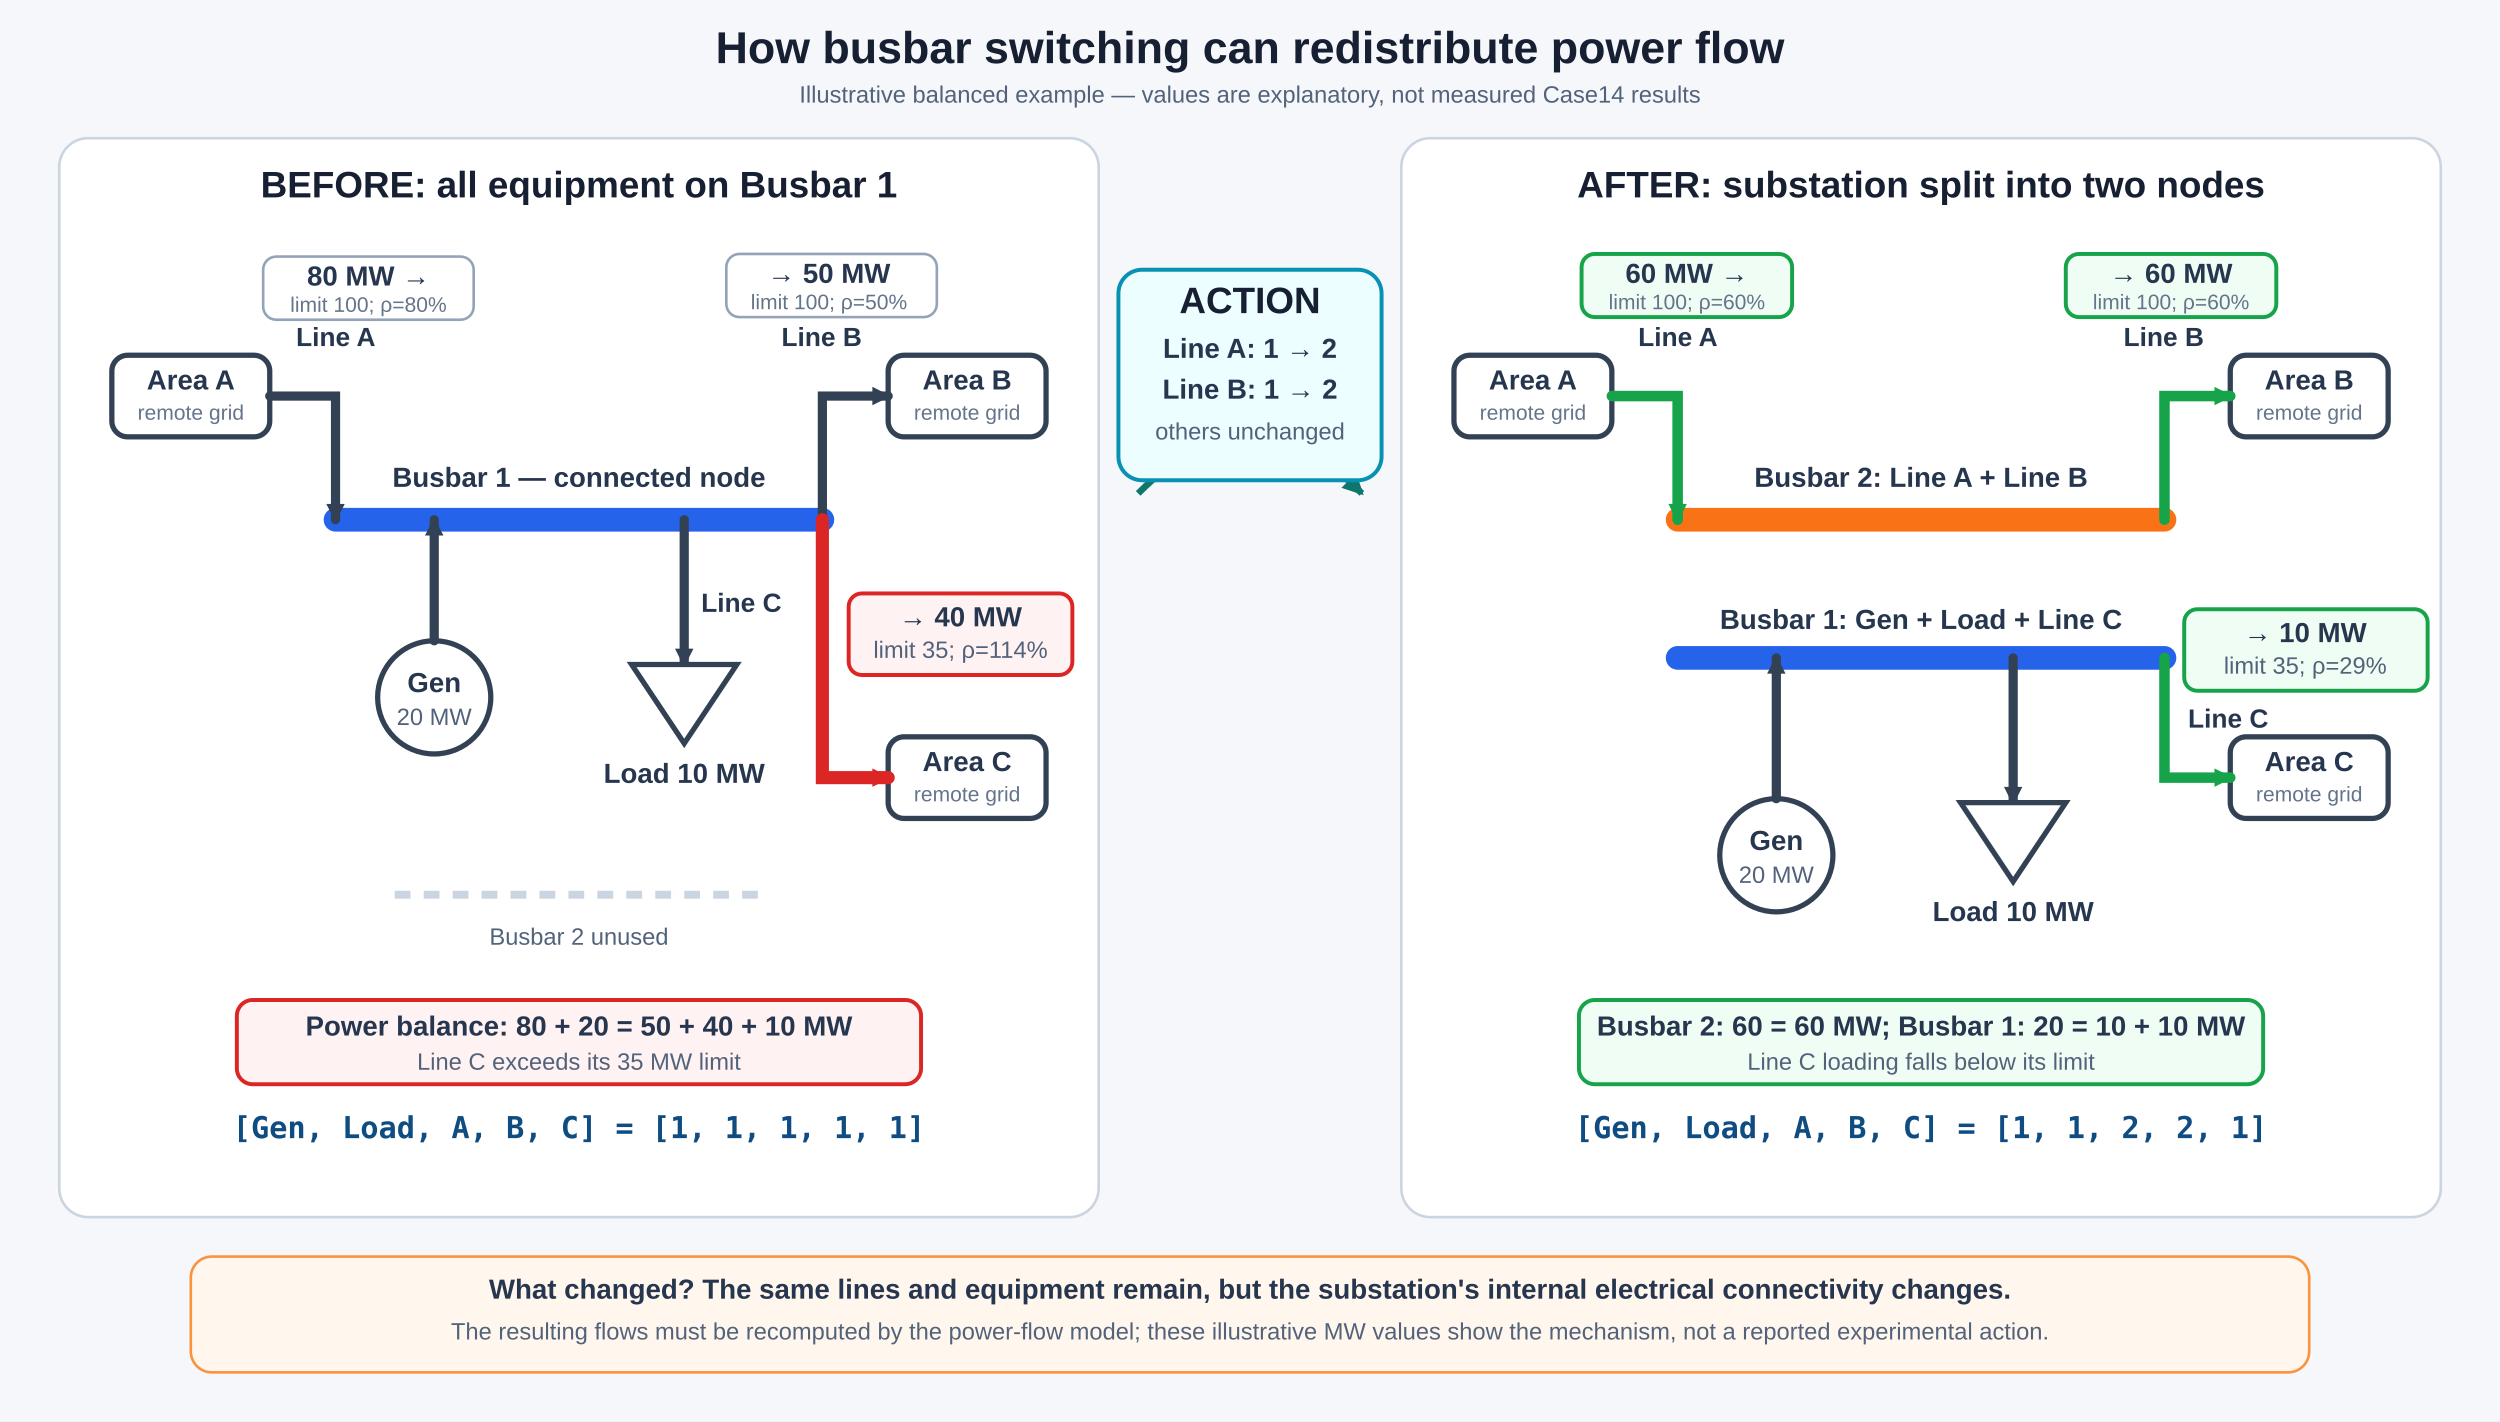
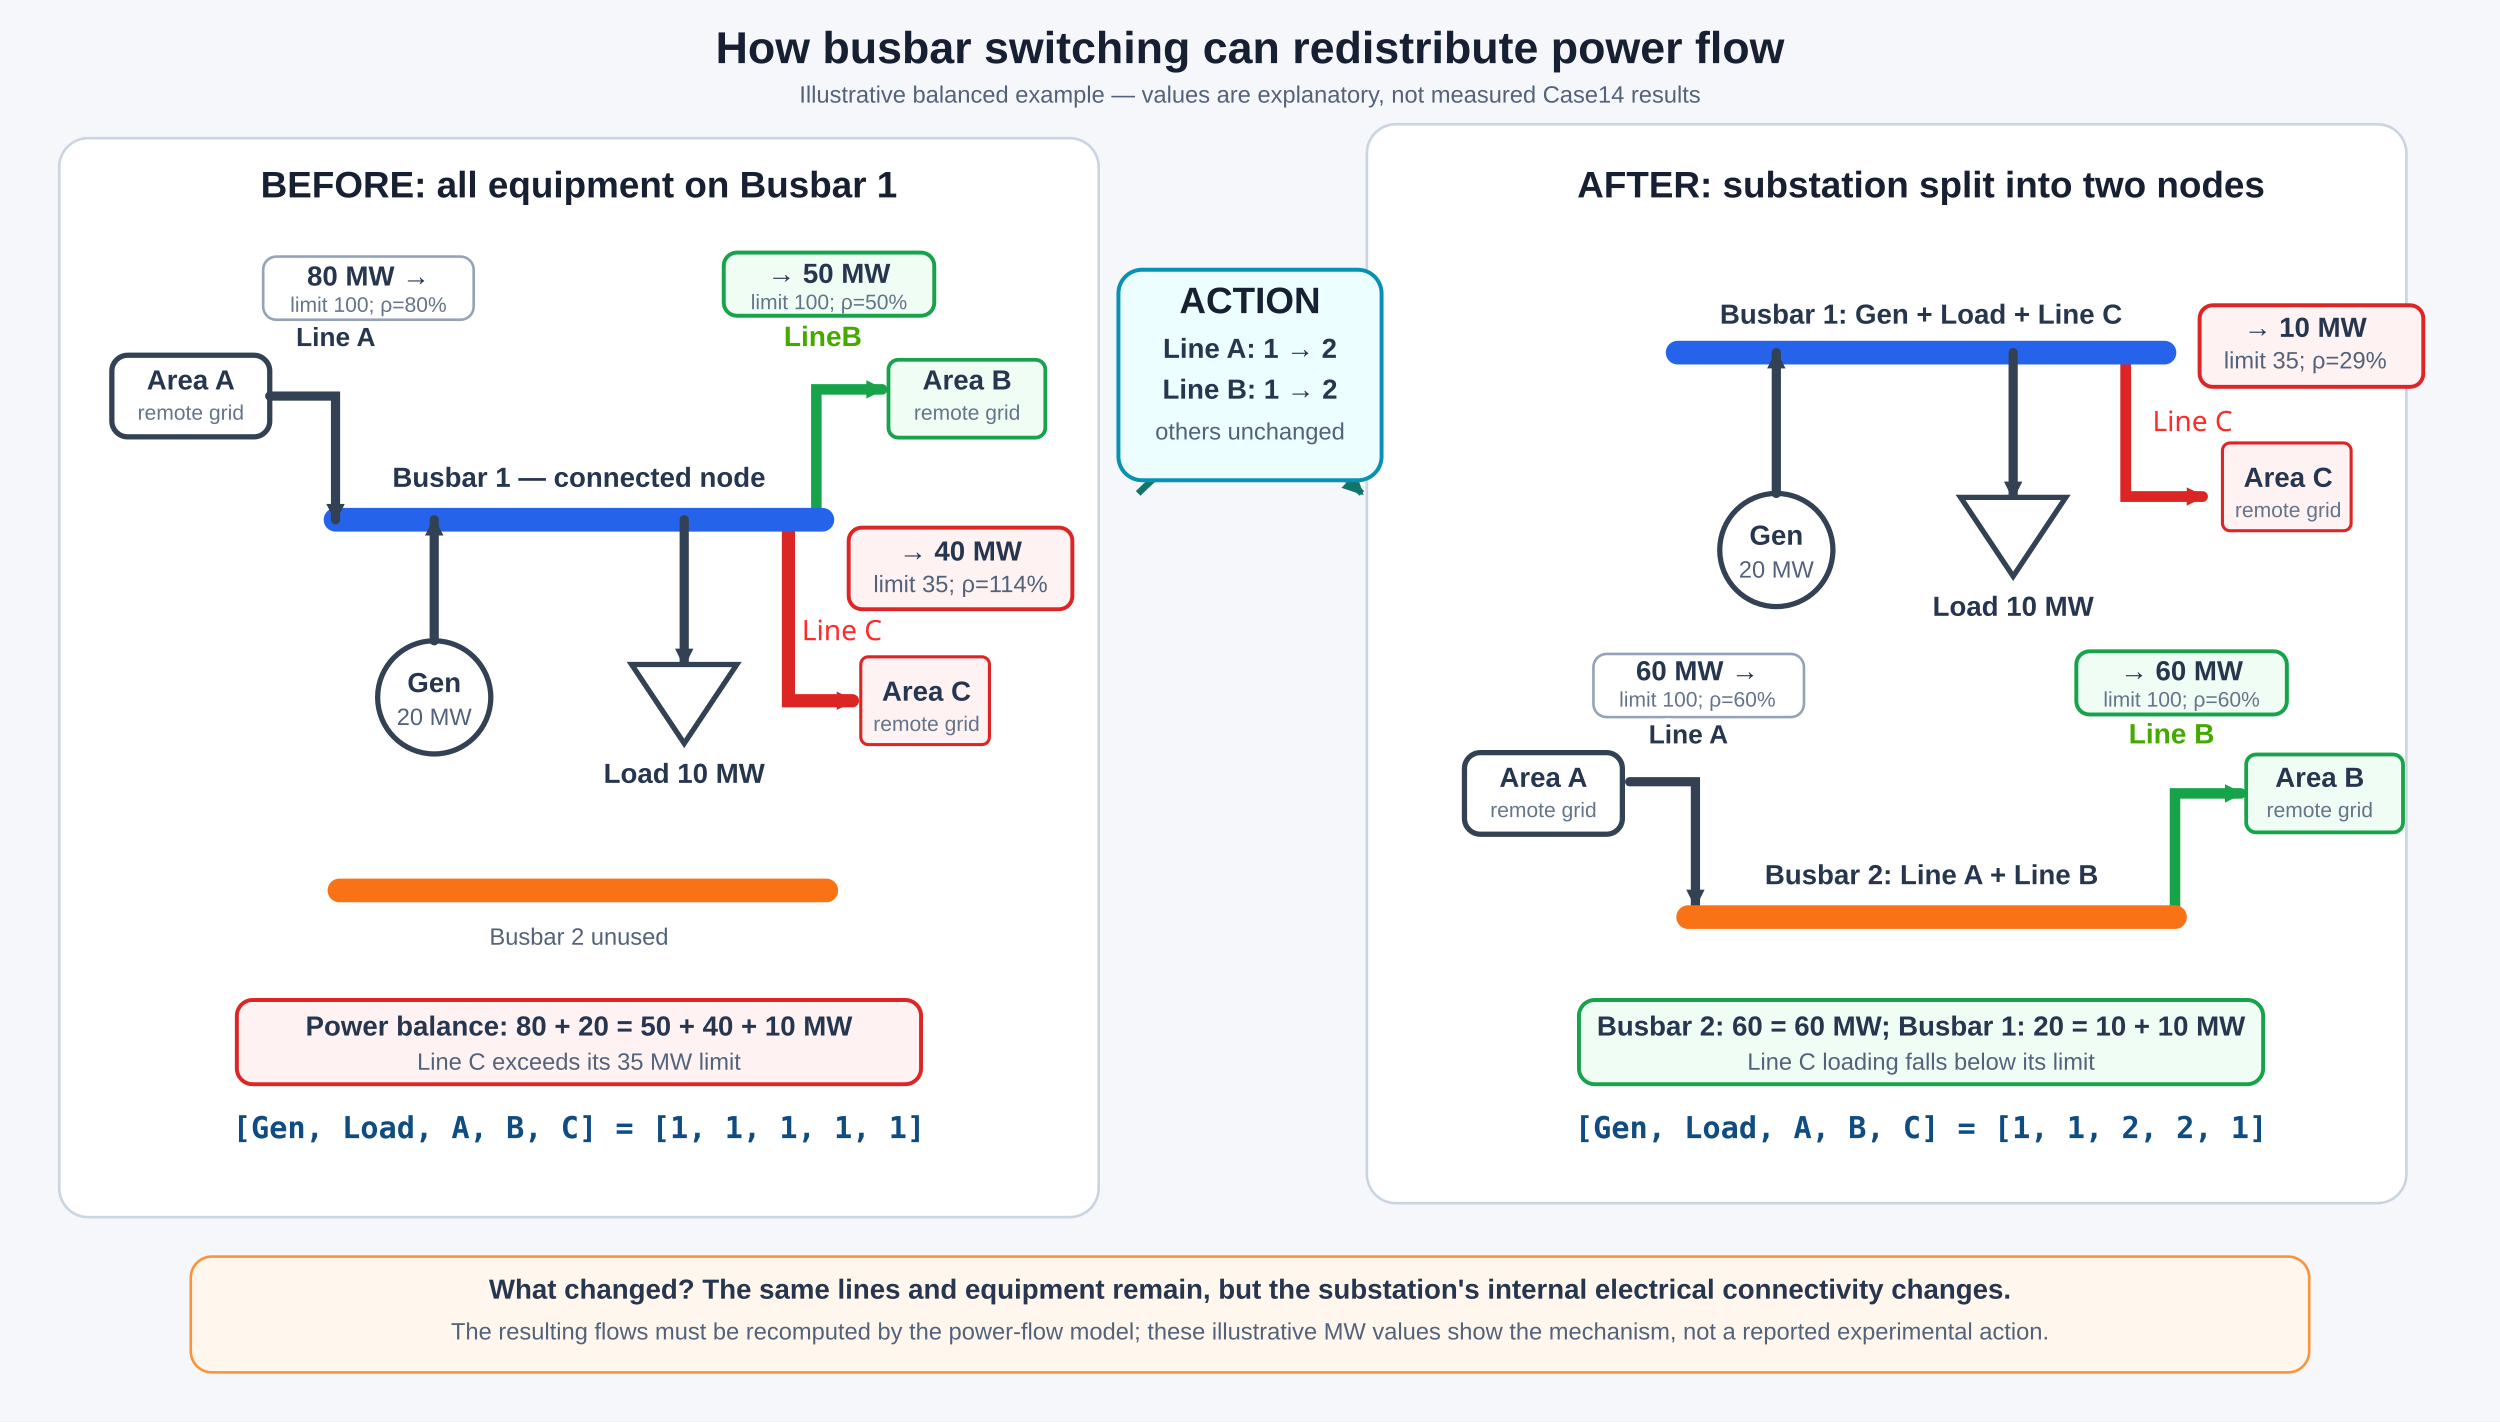
<svg xmlns="http://www.w3.org/2000/svg" width="1900" height="1080" viewBox="0 0 1900 1080" role="img" aria-labelledby="title desc" version="1.1" id="svg61">
  <defs id="defs4">
    <style id="style1">
      .bg{fill:#f5f7fb}.panel{fill:#fff;stroke:#cbd5e1;stroke-width:2}.title{font:700 34px Arial,sans-serif;fill:#172033}.head{font:700 28px Arial,sans-serif;fill:#172033}.label{font:600 21px Arial,sans-serif;fill:#27364f}.lineName{font:700 20px Arial,sans-serif;fill:#27364f;paint-order:stroke;stroke:#fff;stroke-width:9;stroke-linejoin:round}.small{font:18px Arial,sans-serif;fill:#52627a}.tiny{font:16px Arial,sans-serif;fill:#64748b}.vector{font:700 23px Consolas,monospace;fill:#0f4c81}.bus1{stroke:#2563eb;stroke-width:18;stroke-linecap:round}.bus2{stroke:#f97316;stroke-width:18;stroke-linecap:round}.normal{stroke:#334155;stroke-width:7;fill:none;stroke-linecap:round}.safe{stroke:#16a34a;stroke-width:8;fill:none;stroke-linecap:round}.over{stroke:#dc2626;stroke-width:10;fill:none;stroke-linecap:round}.inactive{stroke:#cbd5e1;stroke-width:6;stroke-dasharray:12 10}.device{fill:#fff;stroke:#334155;stroke-width:4}.flowbox{fill:#fff;stroke:#94a3b8;stroke-width:2}.badbox{fill:#fef2f2;stroke:#dc2626;stroke-width:3}.goodbox{fill:#f0fdf4;stroke:#16a34a;stroke-width:3}.actionbox{fill:#ecfeff;stroke:#0891b2;stroke-width:3}.foot{fill:#fff7ed;stroke:#fb923c;stroke-width:2}.arrow{stroke:#0f766e;stroke-width:5;fill:none;marker-end:url(#teal)}
    </style>
    <marker id="dark" markerUnits="userSpaceOnUse" markerWidth="14" markerHeight="14" refX="12" refY="7" orient="auto">
      <path d="M0 0L14 7L0 14Z" fill="#334155" id="path1" />
    </marker>
    <marker id="red" markerUnits="userSpaceOnUse" markerWidth="14" markerHeight="14" refX="12" refY="7" orient="auto">
      <path d="M0 0L14 7L0 14Z" fill="#dc2626" id="path2" />
    </marker>
    <marker id="green" markerUnits="userSpaceOnUse" markerWidth="14" markerHeight="14" refX="12" refY="7" orient="auto">
      <path d="M0 0L14 7L0 14Z" fill="#16a34a" id="path3" />
    </marker>
    <marker id="teal" markerUnits="userSpaceOnUse" markerWidth="16" markerHeight="16" refX="14" refY="8" orient="auto">
      <path d="M0 0L16 8L0 16Z" fill="#0f766e" id="path4" />
    </marker>
+     <marker id="red-4" markerUnits="userSpaceOnUse" markerWidth="14" markerHeight="14" refX="12" refY="7" orient="auto">
+       <path d="M 0,0 14,7 0,14 Z" fill="#dc2626" id="path2-5" />
+     </marker>
+     <marker id="red-7" markerUnits="userSpaceOnUse" markerWidth="14" markerHeight="14" refX="12" refY="7" orient="auto">
+       <path d="M 0,0 14,7 0,14 Z" fill="#dc2626" id="path2-1" />
+     </marker>
+     <marker id="dark-1" markerUnits="userSpaceOnUse" markerWidth="14" markerHeight="14" refX="12" refY="7" orient="auto">
+       <path d="M 0,0 14,7 0,14 Z" fill="#334155" id="path1-6" />
+     </marker>
+     <marker id="green-1" markerUnits="userSpaceOnUse" markerWidth="14" markerHeight="14" refX="12" refY="7" orient="auto">
+       <path d="M 0,0 14,7 0,14 Z" fill="#16a34a" id="path3-8" />
+     </marker>
  </defs>
  <rect class="bg" width="1900" height="1080" id="rect4" />
  <text x="950" y="48" text-anchor="middle" class="title" id="text4">How busbar switching can redistribute power flow</text>
  <text x="950" y="78" text-anchor="middle" class="small" id="text5">Illustrative balanced example — values are explanatory, not measured Case14 results</text>
  <rect x="45" y="105" width="790" height="820" rx="22" class="panel" id="rect5" />
-   <rect x="1065" y="105" width="790" height="820" rx="22" class="panel" id="rect6" />
+   <rect x="1038.839" y="94.424" width="790" height="820" rx="22" class="panel" id="rect6" />
  <text x="440" y="150" text-anchor="middle" class="head" id="text6">BEFORE: all equipment on Busbar 1</text>
  <text x="1460" y="150" text-anchor="middle" class="head" id="text7">AFTER: substation split into two nodes</text>
  <rect x="85" y="270" width="120" height="62" rx="12" class="device" id="rect7" />
  <text x="145" y="296" text-anchor="middle" class="label" id="text8">Area A</text>
  <text x="145" y="319" text-anchor="middle" class="tiny" id="text9">remote grid</text>
-   <rect x="675" y="270" width="120" height="62" rx="12" class="device" id="rect9" />
+   <path d="m 599.225,394.205 v 138.354 h 48.698" class="over" style="marker-end:url(#red)" id="path21" />
+   <rect x="675.242" y="273.452" width="119.193" height="59.146" rx="7.45" class="goodbox" id="rect47-9-2" style="fill:#f0fdf4;stroke:#16a34a;stroke-width:2.874" />
+   <rect x="1707.105" y="573.434" width="119.193" height="59.146" rx="7.45" class="goodbox" id="rect47-9-2-1" style="fill:#f0fdf4;stroke:#16a34a;stroke-width:2.874" />
+   <path d="m 620.426,389.933 v -94 h 50" class="safe" style="fill:none;stroke:#16a34a;stroke-width:8;stroke-linecap:round;marker-end:url(#green-1)" id="path46-2" />
  <text x="735" y="296" text-anchor="middle" class="label" id="text10">Area B</text>
  <text x="735" y="319" text-anchor="middle" class="tiny" id="text11">remote grid</text>
-   <rect x="675" y="560" width="120" height="62" rx="12" class="device" id="rect11" />
-   <text x="735" y="586" text-anchor="middle" class="label" id="text12">Area C</text>
-   <text x="735" y="609" text-anchor="middle" class="tiny" id="text13">remote grid</text>
  <line x1="255" y1="395" x2="625" y2="395" class="bus1" id="line13" />
  <text x="440" y="370" text-anchor="middle" class="label" id="text14">Busbar 1 — connected node</text>
  <line x1="300" y1="680" x2="580" y2="680" class="inactive" id="line14" />
  <text x="440" y="718" text-anchor="middle" class="small" id="text15">Busbar 2 unused</text>
  <path d="M205 301H255V395" class="normal" style="marker-end:url(#dark)" id="path15" />
+   <path d="m 1238.526,594.133 h 50 v 94" class="normal" style="fill:none;stroke:#334155;stroke-width:7;stroke-linecap:round;marker-end:url(#dark-1)" id="path15-5" />
  <text x="225" y="263" class="lineName" id="text16">Line A</text>
  <rect x="200" y="195" width="160" height="48" rx="10" class="flowbox" id="rect16" />
+   <rect x="1211.012" y="496.997" width="160" height="48" rx="10" class="flowbox" id="rect16-6" style="fill:#ffffff;stroke:#94a3b8;stroke-width:2" />
  <text x="280" y="217" text-anchor="middle" class="label" id="text17" style="font-style:normal;font-variant:normal;font-weight:600;font-stretch:normal;font-size:21px;line-height:normal;font-family:Arial, sans-serif">80 MW →</text>
  <text x="280" y="237" text-anchor="middle" class="tiny" id="text18" style="font-style:normal;font-variant:normal;font-weight:normal;font-stretch:normal;font-size:16px;line-height:normal;font-family:Arial, sans-serif">limit 100; ρ=80%</text>
-   <path d="M625 395V301H675" class="normal" style="marker-end:url(#dark)" id="path18" />
-   <text x="655" y="263" text-anchor="end" class="lineName" id="text19">Line B</text>
-   <rect x="552" y="193" width="160" height="48" rx="10" class="flowbox" id="rect19" />
+   <text x="655" y="263" text-anchor="end" class="lineName" id="text19" style="font-style:normal;font-variant:normal;font-weight:700;font-stretch:normal;font-size:20px;line-height:normal;font-family:Arial, sans-serif">
+     <tspan style="font-size:21.333px;fill:#44aa00" id="tspan27">LineB</tspan>
+   </text>
+   <rect x="550.048" y="191.966" width="160" height="48" rx="10" class="goodbox" id="rect47-9" style="fill:#f0fdf4;stroke:#16a34a;stroke-width:3" />
  <text x="630" y="215" text-anchor="middle" class="label" id="text20" style="font-style:normal;font-variant:normal;font-weight:600;font-stretch:normal;font-size:21px;line-height:normal;font-family:Arial, sans-serif">→ 50 MW</text>
  <text x="630" y="235" text-anchor="middle" class="tiny" id="text21" style="font-style:normal;font-variant:normal;font-weight:normal;font-stretch:normal;font-size:16px;line-height:normal;font-family:Arial, sans-serif">limit 100; ρ=50%</text>
-   <path d="M625 395V591H675" class="over" style="marker-end:url(#red)" id="path21" />
-   <text x="594" y="465" text-anchor="end" class="lineName" fill="#dc2626" id="text22" style="font-style:normal;font-variant:normal;font-weight:700;font-stretch:normal;font-size:20px;line-height:normal;font-family:Arial, sans-serif">Line C</text>
-   <rect x="645" y="451" width="170" height="62" rx="10" class="badbox" id="rect22" />
-   <text x="730" y="476" text-anchor="middle" class="label" fill="#b91c1c" id="text23" style="font-style:normal;font-variant:normal;font-weight:600;font-stretch:normal;font-size:21px;line-height:normal;font-family:Arial, sans-serif">→ 40 MW</text>
-   <text x="730" y="500" text-anchor="middle" class="small" fill="#b91c1c" id="text24" style="font-style:normal;font-variant:normal;font-weight:normal;font-stretch:normal;font-size:18px;line-height:normal;font-family:Arial, sans-serif">limit 35; ρ=114%</text>
+   <path d="m 1615.545,264.088 v 113.293 h 58.367" class="over" style="fill:none;stroke:#dc2626;stroke-width:8.214;stroke-linecap:round;marker-end:url(#red-7)" id="path21-5" />
+   <rect x="645" y="401" width="170" height="62" rx="10" class="badbox" id="rect22" />
+   <rect x="1671.701" y="232.004" width="170" height="62" rx="10" class="badbox" id="rect22-2" style="fill:#fef2f2;stroke:#dc2626;stroke-width:3" />
+   <rect x="1689.053" y="336.653" width="97.802" height="66.711" rx="5.753" class="badbox" id="rect22-2-7" style="fill:#fef2f2;stroke:#dc2626;stroke-width:2.36" />
+   <text x="730" y="426" text-anchor="middle" class="label" fill="#b91c1c" id="text23" style="font-style:normal;font-variant:normal;font-weight:600;font-stretch:normal;font-size:21px;line-height:normal;font-family:Arial, sans-serif">→ 40 MW</text>
+   <text x="730" y="450" text-anchor="middle" class="small" fill="#b91c1c" id="text24" style="font-style:normal;font-variant:normal;font-weight:normal;font-stretch:normal;font-size:18px;line-height:normal;font-family:Arial, sans-serif">limit 35; ρ=114%</text>
  <circle cx="330" cy="530" r="43" class="device" id="circle24" />
  <text x="330" y="526" text-anchor="middle" class="label" id="text25">Gen</text>
  <text x="330" y="551" text-anchor="middle" class="small" id="text26">20 MW</text>
  <path d="M330 487V395" class="normal" style="marker-end:url(#dark)" id="path26" />
  <path d="M520 395V505" class="normal" style="marker-end:url(#dark)" id="path27" />
  <path d="M480 505H560L520 565Z" class="device" id="path28" />
  <text x="520" y="595" text-anchor="middle" class="label" id="text28">Load 10 MW</text>
  <rect x="180" y="760" width="520" height="64" rx="12" class="badbox" id="rect28" />
  <text x="440" y="787" text-anchor="middle" class="label" id="text29">Power balance: 80 + 20 = 50 + 40 + 10 MW</text>
  <text x="440" y="813" text-anchor="middle" class="small" fill="#b91c1c" id="text30">Line C exceeds its 35 MW limit</text>
  <text x="440" y="865" text-anchor="middle" class="vector" id="text31">[Gen, Load, A, B, C] = [1, 1, 1, 1, 1]</text>
  <path d="M865 375C925 315 975 315 1035 375" class="arrow" id="path31" />
  <rect x="850" y="205" width="200" height="160" rx="18" class="actionbox" id="rect31" />
  <text x="950" y="238" text-anchor="middle" class="head" id="text32">ACTION</text>
  <text x="950" y="272" text-anchor="middle" class="label" id="text33">Line A: 1 → 2</text>
  <text x="950" y="303" text-anchor="middle" class="label" id="text34">Line B: 1 → 2</text>
  <text x="950" y="334" text-anchor="middle" class="small" id="text35">others unchanged</text>
-   <rect x="1105" y="270" width="120" height="62" rx="12" class="device" id="rect35" />
-   <text x="1165" y="296" text-anchor="middle" class="label" id="text36">Area A</text>
-   <text x="1165" y="319" text-anchor="middle" class="tiny" id="text37">remote grid</text>
-   <rect x="1695" y="270" width="120" height="62" rx="12" class="device" id="rect37" />
-   <text x="1755" y="296" text-anchor="middle" class="label" id="text38">Area B</text>
-   <text x="1755" y="319" text-anchor="middle" class="tiny" id="text39">remote grid</text>
-   <rect x="1695" y="560" width="120" height="62" rx="12" class="device" id="rect39" />
-   <text x="1755" y="586" text-anchor="middle" class="label" id="text40">Area C</text>
-   <text x="1755" y="609" text-anchor="middle" class="tiny" id="text41">remote grid</text>
-   <line x1="1275" y1="500" x2="1645" y2="500" class="bus1" id="line41" />
-   <text x="1460" y="478" text-anchor="middle" class="label" id="text42" style="font-style:normal;font-variant:normal;font-weight:600;font-stretch:normal;font-size:21px;line-height:normal;font-family:Arial, sans-serif">Busbar 1: Gen + Load + Line C</text>
-   <line x1="1275" y1="395" x2="1645" y2="395" class="bus2" id="line42" />
-   <text x="1460" y="370" text-anchor="middle" class="label" id="text43">Busbar 2: Line A + Line B</text>
-   <path d="M1225 301H1275V395" class="safe" style="marker-end:url(#green)" id="path43" />
-   <text x="1245" y="263" class="lineName" id="text44">Line A</text>
-   <rect x="1202" y="193" width="160" height="48" rx="10" class="goodbox" id="rect44" />
-   <text x="1282" y="215" text-anchor="middle" class="label" id="text45" style="font-style:normal;font-variant:normal;font-weight:600;font-stretch:normal;font-size:21px;line-height:normal;font-family:Arial, sans-serif">60 MW →</text>
-   <text x="1282" y="235" text-anchor="middle" class="tiny" id="text46" style="font-style:normal;font-variant:normal;font-weight:normal;font-stretch:normal;font-size:16px;line-height:normal;font-family:Arial, sans-serif">limit 100; ρ=60%</text>
-   <path d="M1645 395V301H1695" class="safe" style="marker-end:url(#green)" id="path46" />
-   <text x="1675" y="263" text-anchor="end" class="lineName" id="text47">Line B</text>
-   <rect x="1570" y="193" width="160" height="48" rx="10" class="goodbox" id="rect47" />
-   <text x="1650" y="215" text-anchor="middle" class="label" id="text48" style="font-style:normal;font-variant:normal;font-weight:600;font-stretch:normal;font-size:21px;line-height:normal;font-family:Arial, sans-serif">→ 60 MW</text>
-   <text x="1650" y="235" text-anchor="middle" class="tiny" id="text49" style="font-style:normal;font-variant:normal;font-weight:normal;font-stretch:normal;font-size:16px;line-height:normal;font-family:Arial, sans-serif">limit 100; ρ=60%</text>
-   <path d="M1645 500V591H1695" class="safe" style="marker-end:url(#green)" id="path49" />
-   <text x="1724" y="553" text-anchor="end" class="lineName" id="text50" style="font-style:normal;font-variant:normal;font-weight:700;font-stretch:normal;font-size:20px;line-height:normal;font-family:Arial, sans-serif">Line C</text>
-   <rect x="1660" y="463" width="185" height="62" rx="10" class="goodbox" id="rect50" />
-   <text x="1752" y="488" text-anchor="middle" class="label" fill="#15803d" id="text51" style="font-style:normal;font-variant:normal;font-weight:600;font-stretch:normal;font-size:21px;line-height:normal;font-family:Arial, sans-serif">→ 10 MW</text>
-   <text x="1752" y="512" text-anchor="middle" class="small" fill="#15803d" id="text52" style="font-style:normal;font-variant:normal;font-weight:normal;font-stretch:normal;font-size:18px;line-height:normal;font-family:Arial, sans-serif">limit 35; ρ=29%</text>
-   <circle cx="1350" cy="650" r="43" class="device" id="circle52" />
-   <text x="1350" y="646" text-anchor="middle" class="label" id="text53">Gen</text>
-   <text x="1350" y="671" text-anchor="middle" class="small" id="text54">20 MW</text>
-   <path d="M1350 607V500" class="normal" style="marker-end:url(#dark)" id="path54" />
-   <path d="M1530 500V610" class="normal" style="marker-end:url(#dark)" id="path55" />
-   <path d="M1490 610H1570L1530 670Z" class="device" id="path56" />
-   <text x="1530" y="700" text-anchor="middle" class="label" id="text56">Load 10 MW</text>
+   <rect x="1113" y="572" width="120" height="62" rx="12" class="device" id="rect35" />
+   <text x="1173" y="598" text-anchor="middle" class="label" id="text36" style="font-style:normal;font-variant:normal;font-weight:600;font-stretch:normal;font-size:21px;line-height:normal;font-family:Arial, sans-serif">Area A</text>
+   <text x="1173" y="621" text-anchor="middle" class="tiny" id="text37" style="font-style:normal;font-variant:normal;font-weight:normal;font-stretch:normal;font-size:16px;line-height:normal;font-family:Arial, sans-serif">remote grid</text>
+   <text x="1763" y="598" text-anchor="middle" class="label" id="text38" style="font-style:normal;font-variant:normal;font-weight:600;font-stretch:normal;font-size:21px;line-height:normal;font-family:Arial, sans-serif">Area B</text>
+   <text x="1763" y="621" text-anchor="middle" class="tiny" id="text39" style="font-style:normal;font-variant:normal;font-weight:normal;font-stretch:normal;font-size:16px;line-height:normal;font-family:Arial, sans-serif">remote grid</text>
+   <path d="m 1653,697 v -94 h 50" class="safe" style="marker-end:url(#green)" id="path46" />
+   <line x1="1283" y1="697" x2="1653" y2="697" class="bus2" id="line42" />
+   <line x1="257.961" y1="676.735" x2="627.961" y2="676.735" class="bus2" id="line42-8" style="stroke:#f97316;stroke-width:18;stroke-linecap:round" />
+   <text x="1468" y="672" text-anchor="middle" class="label" id="text43" style="font-style:normal;font-variant:normal;font-weight:600;font-stretch:normal;font-size:21px;line-height:normal;font-family:Arial, sans-serif">Busbar 2: Line A + Line B</text>
+   <text x="1253" y="565" class="lineName" id="text44" style="font-style:normal;font-variant:normal;font-weight:700;font-stretch:normal;font-size:20px;line-height:normal;font-family:Arial, sans-serif">Line A</text>
+   <text x="1290" y="517" text-anchor="middle" class="label" id="text45" style="font-style:normal;font-variant:normal;font-weight:600;font-stretch:normal;font-size:21px;line-height:normal;font-family:Arial, sans-serif">60 MW →</text>
+   <text x="1290" y="537" text-anchor="middle" class="tiny" id="text46" style="font-style:normal;font-variant:normal;font-weight:normal;font-stretch:normal;font-size:16px;line-height:normal;font-family:Arial, sans-serif">limit 100; ρ=60%</text>
+   <text x="1683" y="565" text-anchor="end" class="lineName" id="text47" style="font-style:normal;font-variant:normal;font-weight:700;font-stretch:normal;font-size:20px;line-height:normal;font-family:Arial, sans-serif">
+     <tspan style="font-size:21.333px;fill:#44aa00" id="tspan28">Line B</tspan>
+   </text>
+   <rect x="1578" y="495" width="160" height="48" rx="10" class="goodbox" id="rect47" />
+   <text x="1658" y="517" text-anchor="middle" class="label" id="text48" style="font-style:normal;font-variant:normal;font-weight:600;font-stretch:normal;font-size:21px;line-height:normal;font-family:Arial, sans-serif">→ 60 MW</text>
+   <text x="1658" y="537" text-anchor="middle" class="tiny" id="text49" style="font-style:normal;font-variant:normal;font-weight:normal;font-stretch:normal;font-size:16px;line-height:normal;font-family:Arial, sans-serif">limit 100; ρ=60%</text>
+   <text x="1739" y="370" text-anchor="middle" class="label" id="text40" style="font-style:normal;font-variant:normal;font-weight:600;font-stretch:normal;font-size:21px;line-height:normal;font-family:Arial, sans-serif">Area C</text>
+   <text x="1739" y="393" text-anchor="middle" class="tiny" id="text41" style="font-style:normal;font-variant:normal;font-weight:normal;font-stretch:normal;font-size:16px;line-height:normal;font-family:Arial, sans-serif">remote grid</text>
+   <line x1="1275" y1="268" x2="1645" y2="268" class="bus1" id="line41" />
+   <text x="1460" y="246" text-anchor="middle" class="label" id="text42" style="font-style:normal;font-variant:normal;font-weight:600;font-stretch:normal;font-size:21px;line-height:normal;font-family:Arial, sans-serif">Busbar 1: Gen + Load + Line C</text>
+   <text x="1694" y="321" text-anchor="end" class="lineName" id="text50" style="font-style:normal;font-variant:normal;font-weight:700;font-stretch:normal;font-size:20px;line-height:normal;font-family:Arial, sans-serif" />
+   <text x="1752" y="256" text-anchor="middle" class="label" fill="#15803d" id="text51" style="font-style:normal;font-variant:normal;font-weight:600;font-stretch:normal;font-size:21px;line-height:normal;font-family:Arial, sans-serif">→ 10 MW</text>
+   <text x="1752" y="280" text-anchor="middle" class="small" fill="#15803d" id="text52" style="font-style:normal;font-variant:normal;font-weight:normal;font-stretch:normal;font-size:18px;line-height:normal;font-family:Arial, sans-serif">limit 35; ρ=29%</text>
+   <circle cx="1350" cy="418" r="43" class="device" id="circle52" />
+   <text x="1350" y="414" text-anchor="middle" class="label" id="text53" style="font-style:normal;font-variant:normal;font-weight:600;font-stretch:normal;font-size:21px;line-height:normal;font-family:Arial, sans-serif">Gen</text>
+   <text x="1350" y="439" text-anchor="middle" class="small" id="text54" style="font-style:normal;font-variant:normal;font-weight:normal;font-stretch:normal;font-size:18px;line-height:normal;font-family:Arial, sans-serif">20 MW</text>
+   <path d="M 1350,375 V 268" class="normal" style="marker-end:url(#dark)" id="path54" />
+   <path d="M 1530,268 V 378" class="normal" style="marker-end:url(#dark)" id="path55" />
+   <path d="m 1490,378 h 80 l -40,60 z" class="device" id="path56" />
+   <text x="1530" y="468" text-anchor="middle" class="label" id="text56" style="font-style:normal;font-variant:normal;font-weight:600;font-stretch:normal;font-size:21px;line-height:normal;font-family:Arial, sans-serif">Load 10 MW</text>
  <rect x="1200" y="760" width="520" height="64" rx="12" class="goodbox" id="rect56" />
  <text x="1460" y="787" text-anchor="middle" class="label" id="text57">Busbar 2: 60 = 60 MW; Busbar 1: 20 = 10 + 10 MW</text>
  <text x="1460" y="813" text-anchor="middle" class="small" fill="#15803d" id="text58">Line C loading falls below its limit</text>
  <text x="1460" y="865" text-anchor="middle" class="vector" id="text59">[Gen, Load, A, B, C] = [1, 1, 2, 2, 1]</text>
  <rect x="145" y="955" width="1610" height="88" rx="16" class="foot" id="rect59" />
  <text x="950" y="987" text-anchor="middle" class="label" id="text60">What changed? The same lines and equipment remain, but the substation's internal electrical connectivity changes.</text>
  <text x="950" y="1018" text-anchor="middle" class="small" id="text61">The resulting flows must be recomputed by the power-flow model; these illustrative MW values show the mechanism, not a reported experimental action.</text>
+   <text xml:space="preserve" style="font-size:21.333px;writing-mode:lr-tb;direction:ltr;fill:#000000" x="1635.882" y="327.601" id="text27">
+     <tspan id="tspan6" x="1635.882" y="327.601" style="font-style:normal;font-variant:normal;font-weight:normal;font-stretch:normal;font-size:21.333px;font-family:'Arial Rounded MT Bold';-inkscape-font-specification:'Arial Rounded MT Bold, ';fill:#ff2a2a">Line C</tspan>
+   </text>
+   <rect x="654.18" y="499.18" width="97.802" height="66.711" rx="5.753" class="badbox" id="rect22-2-7-1" style="fill:#fef2f2;stroke:#dc2626;stroke-width:2.36" />
+   <text x="704.127" y="532.527" text-anchor="middle" class="label" id="text40-4" style="font-style:normal;font-variant:normal;font-weight:600;font-stretch:normal;font-size:21px;line-height:normal;font-family:Arial, sans-serif;fill:#27364f">Area C</text>
+   <text x="704.127" y="555.527" text-anchor="middle" class="tiny" id="text41-2" style="font-style:normal;font-variant:normal;font-weight:normal;font-stretch:normal;font-size:16px;line-height:normal;font-family:Arial, sans-serif;fill:#64748b">remote grid</text>
+   <text xml:space="preserve" style="font-size:21.333px;writing-mode:lr-tb;direction:ltr;fill:#000000" x="609.396" y="486.531" id="text27-2">
+     <tspan id="tspan6-2" x="609.396" y="486.531" style="font-style:normal;font-variant:normal;font-weight:normal;font-stretch:normal;font-size:21.333px;font-family:'Arial Rounded MT Bold';-inkscape-font-specification:'Arial Rounded MT Bold, ';fill:#ff2a2a">Line C</tspan>
+   </text>
+   <text xml:space="preserve" style="font-size:21.333px;writing-mode:lr-tb;direction:ltr;fill:#000000" x="631.734" y="352.286" id="text27-2-4">
+     <tspan id="tspan6-2-3" x="631.734" y="352.286" style="font-style:normal;font-variant:normal;font-weight:normal;font-stretch:normal;font-size:21.333px;font-family:'Arial Rounded MT Bold';-inkscape-font-specification:'Arial Rounded MT Bold, ';fill:#55d400" />
+   </text>
</svg>
